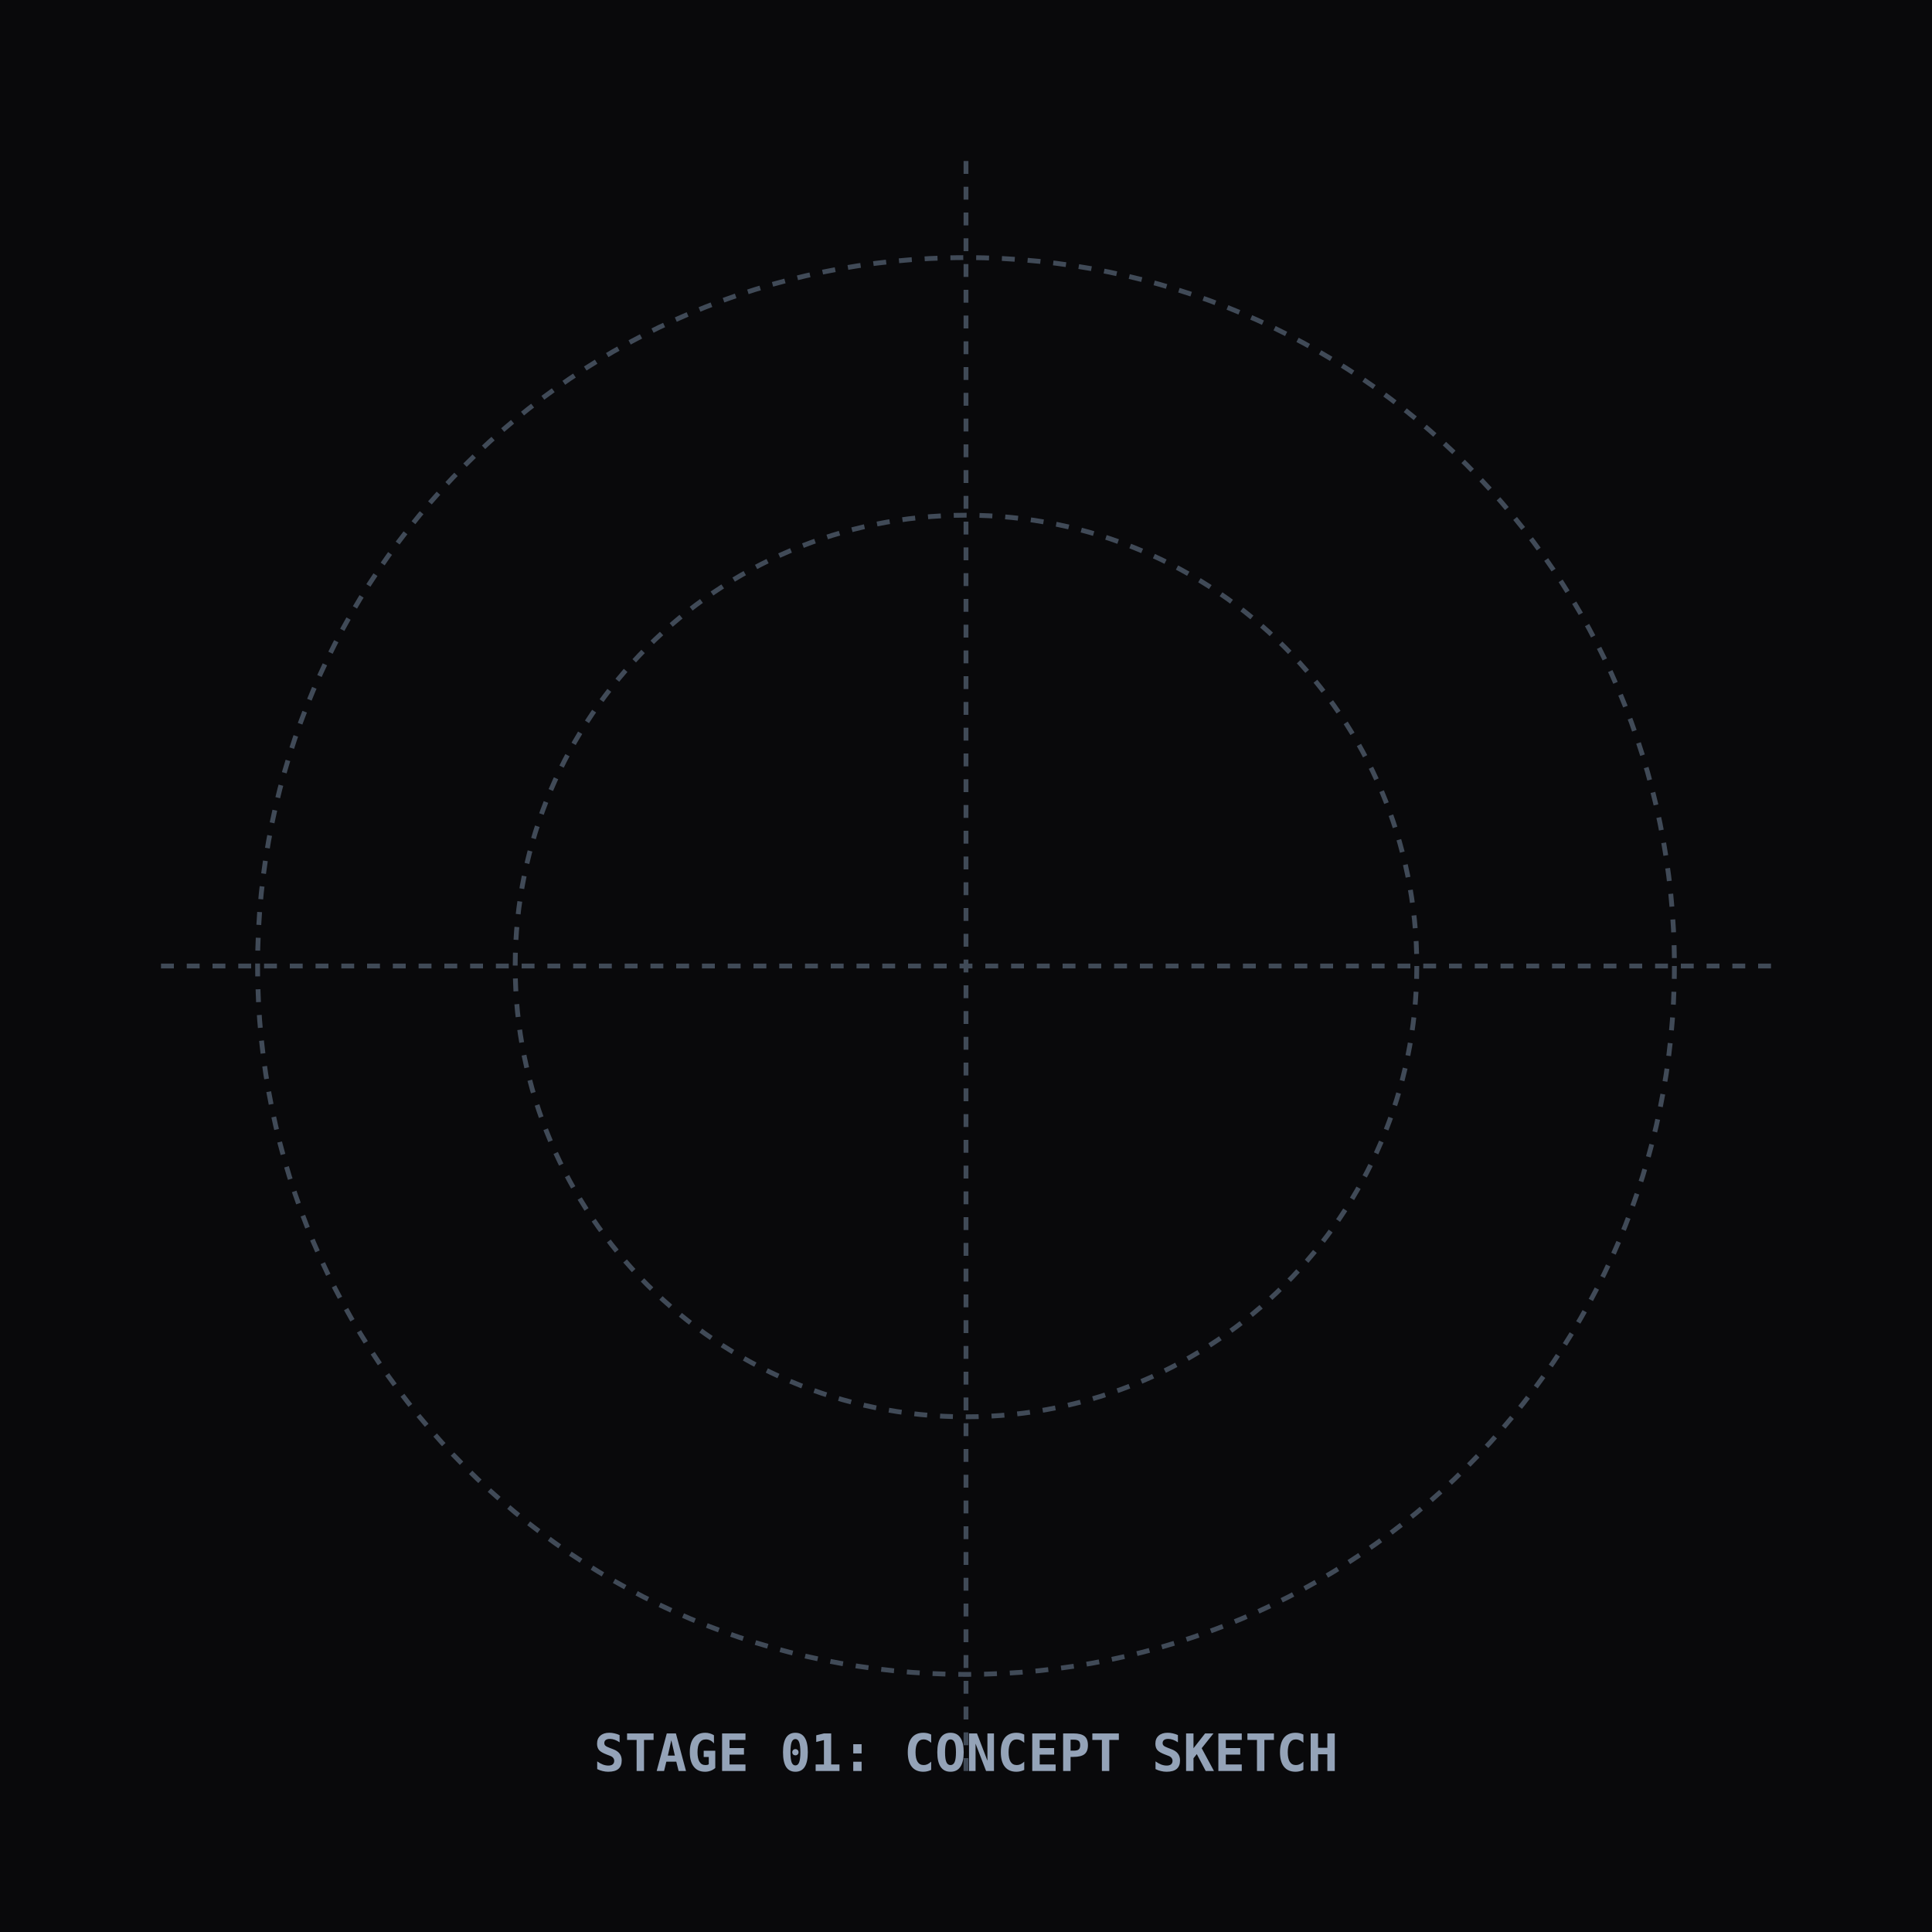
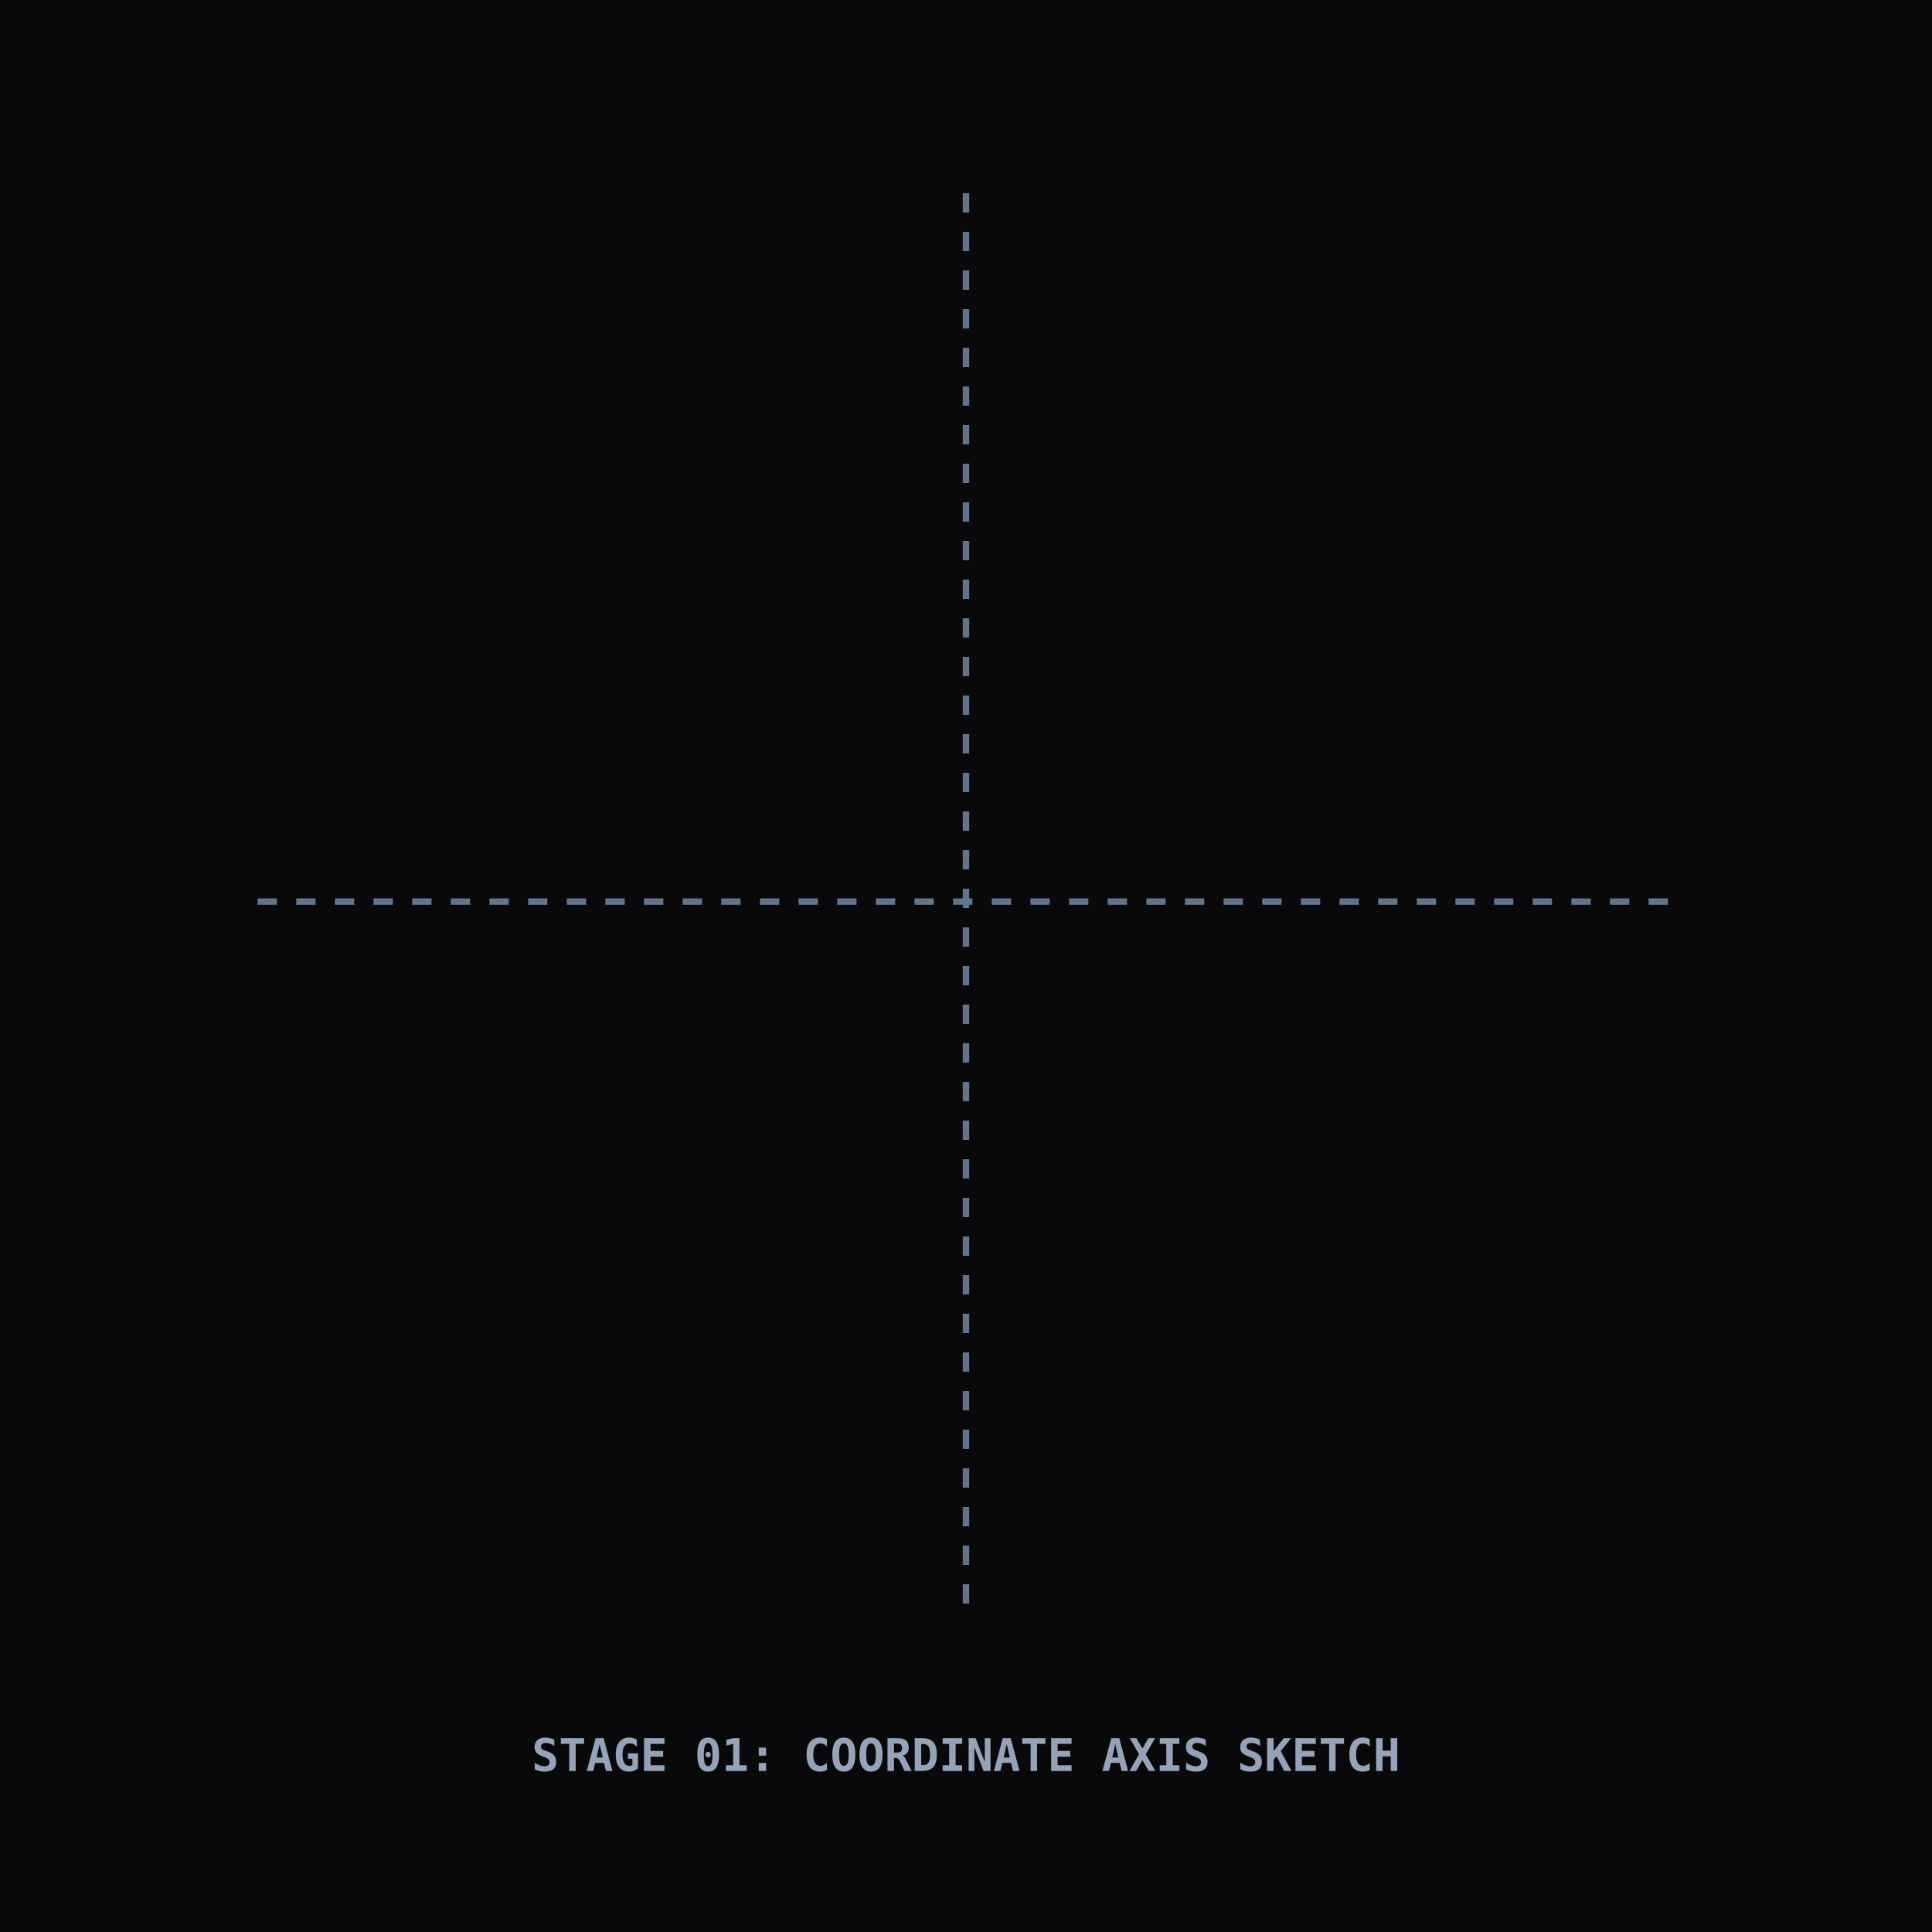
<svg xmlns="http://www.w3.org/2000/svg" viewBox="0 0 600 600" width="600" height="600">
  <rect width="600" height="600" fill="#09090b" />
-   <g transform="translate(300, 300)" stroke="#64748B" stroke-width="1.5" fill="none" stroke-dasharray="4,4" opacity="0.6">
-     <circle cx="0" cy="0" r="220" />
-     <line x1="-250" y1="0" x2="250" y2="0" />
-     <line x1="0" y1="-250" x2="0" y2="250" />
-     <circle cx="0" cy="0" r="140" />
+   <g transform="translate(300, 280)" stroke="#64748B" stroke-width="2" stroke-dasharray="6,6">
+     <line x1="-220" y1="0" x2="220" y2="0" />
+     <line x1="0" y1="-220" x2="0" y2="220" />
  </g>
-   <text x="300" y="550" fill="#94A3B8" font-family="monospace" font-size="16" font-weight="bold" text-anchor="middle">STAGE 01: CONCEPT SKETCH</text>
+   <text x="300" y="550" fill="#94A3B8" font-family="monospace" font-size="14" font-weight="bold" text-anchor="middle">STAGE 01: COORDINATE AXIS SKETCH</text>
</svg>
